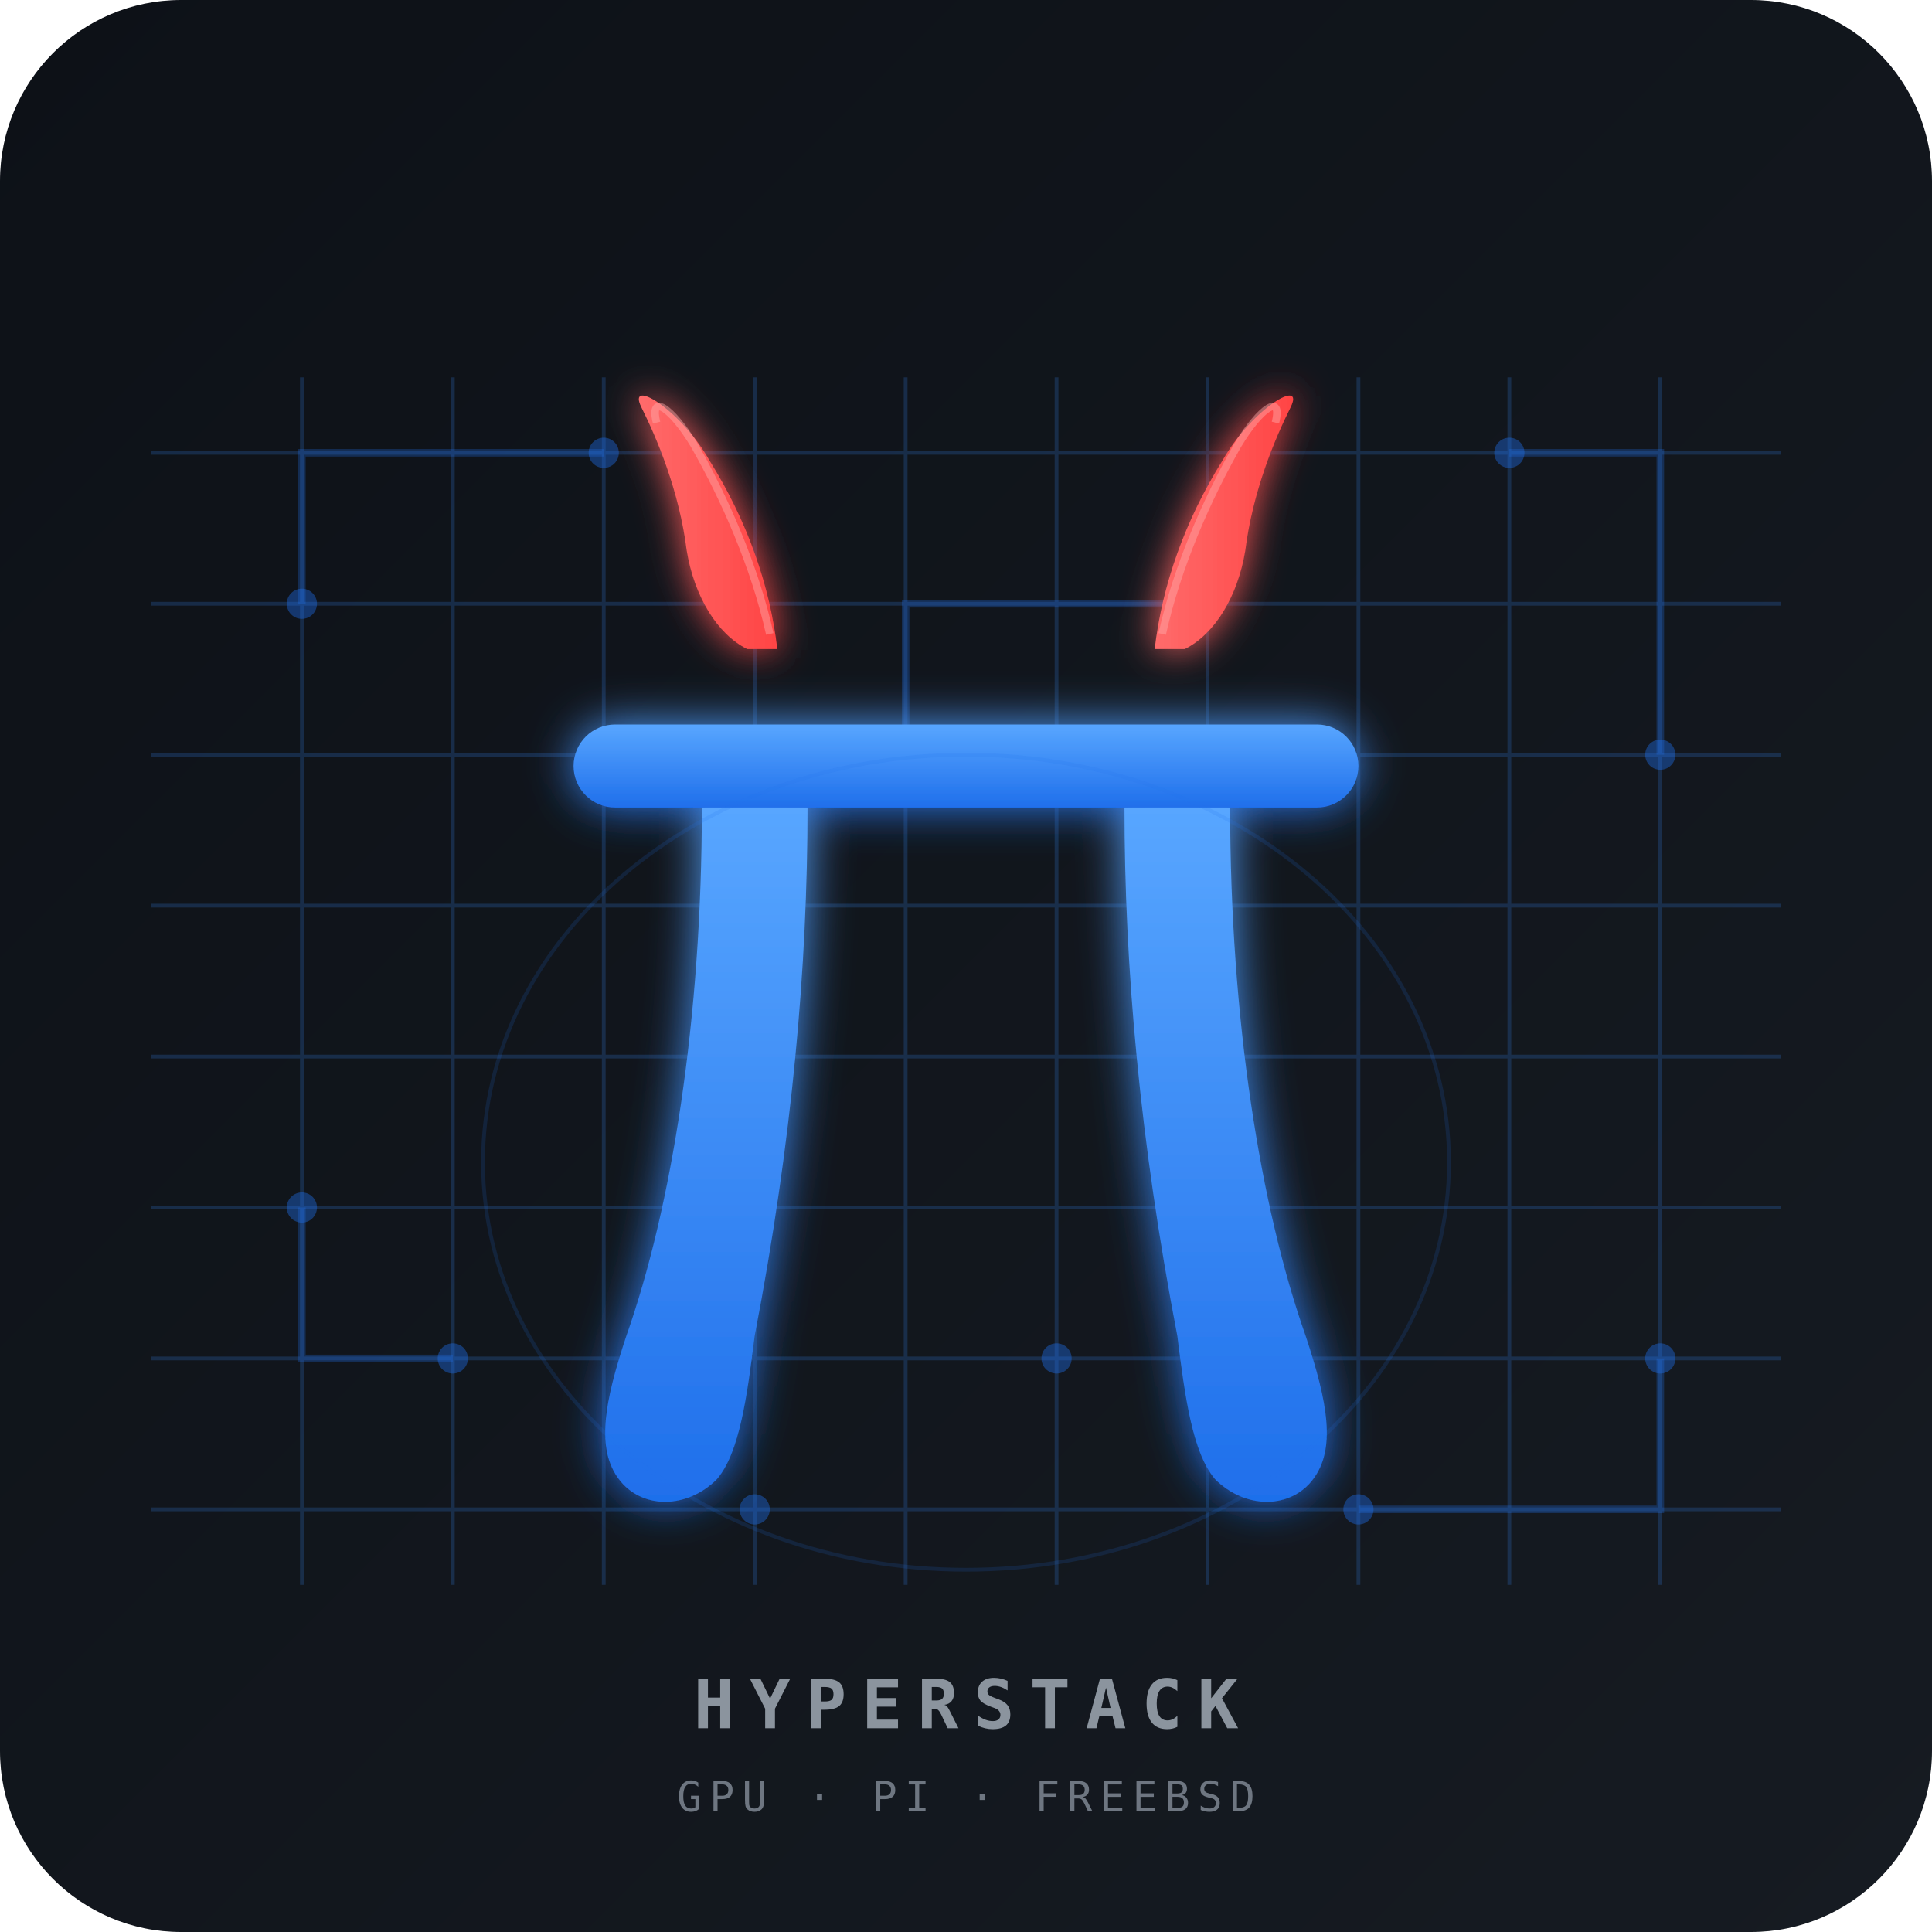
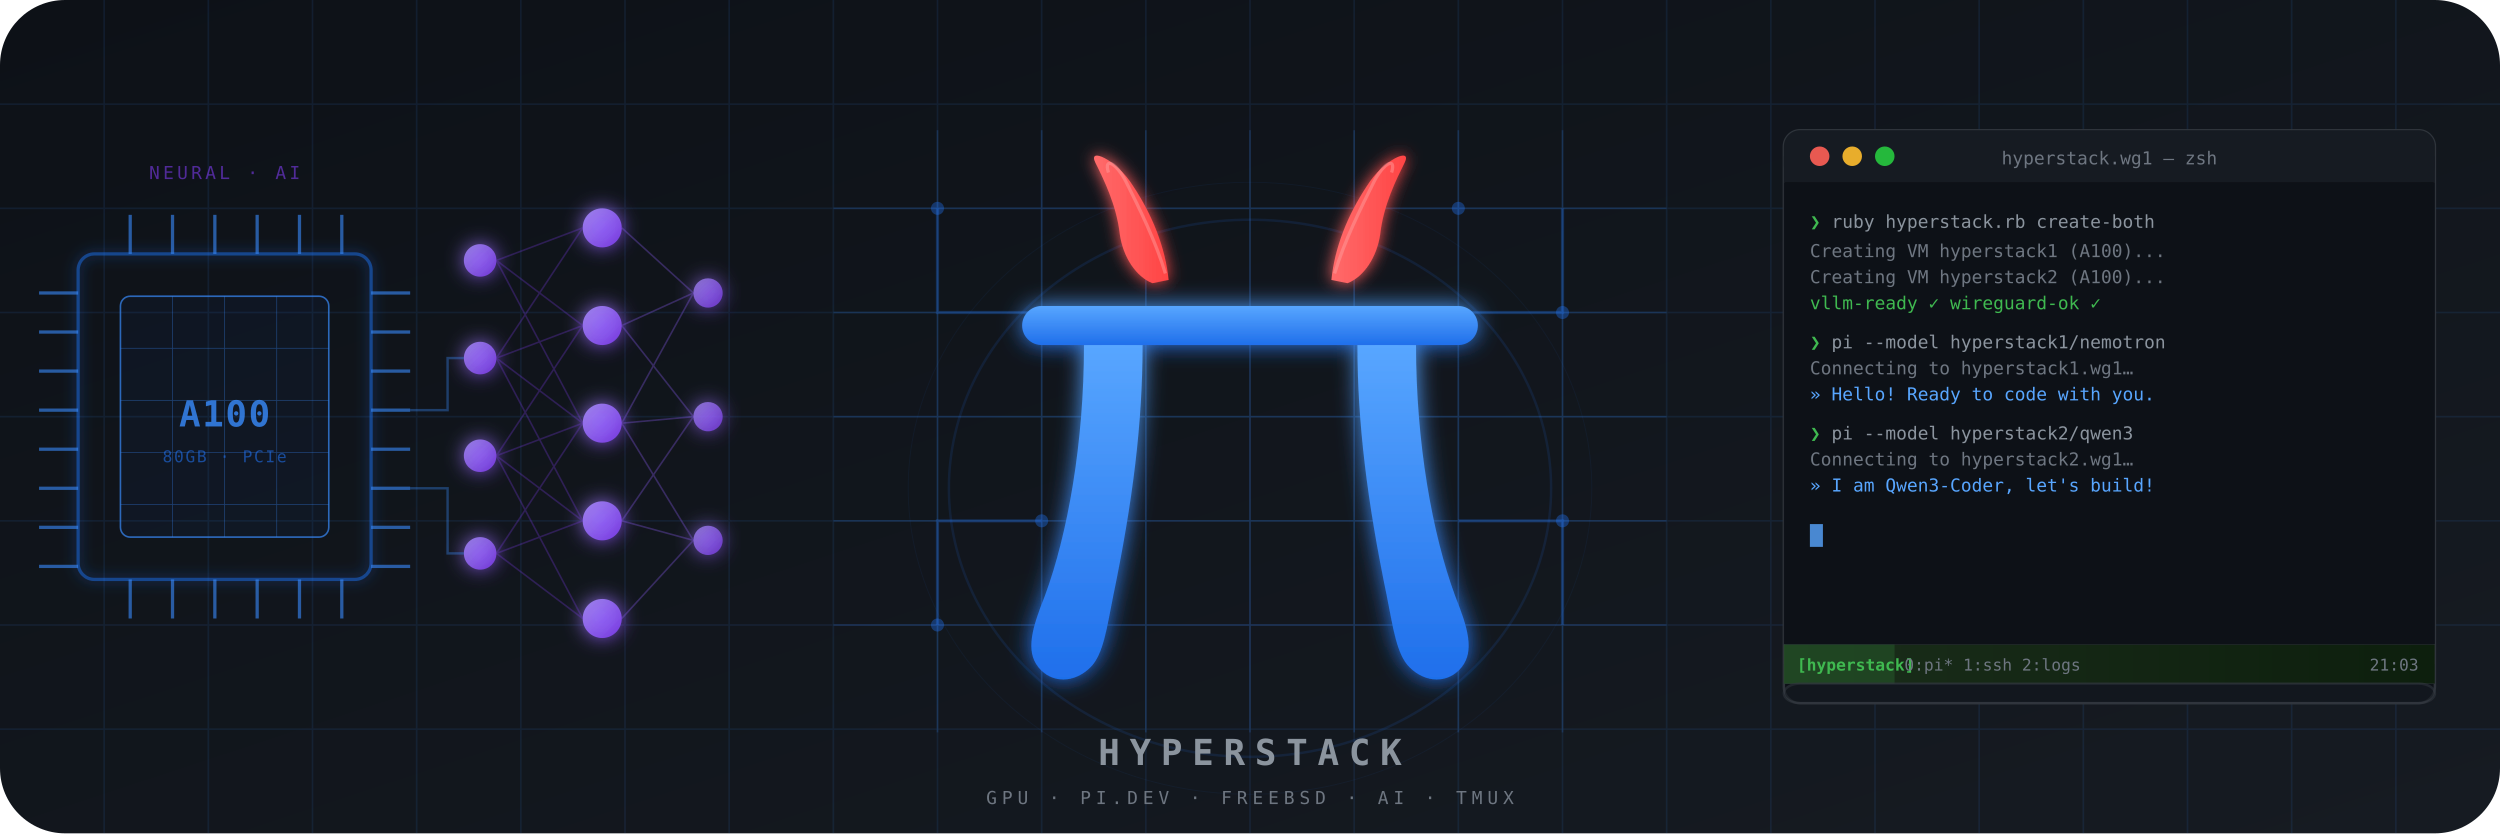
- <svg xmlns="http://www.w3.org/2000/svg" viewBox="0 0 512 512" width="512" height="512">
+ <svg xmlns="http://www.w3.org/2000/svg" viewBox="0 0 1536 512" width="1536" height="512">
  <defs>
    <linearGradient id="bg" x1="0%" y1="0%" x2="100%" y2="100%">
      <stop offset="0%" style="stop-color:#0d1117" />
      <stop offset="100%" style="stop-color:#161b22" />
    </linearGradient>
    <linearGradient id="gpuGrad" x1="0%" y1="0%" x2="100%" y2="100%">
      <stop offset="0%" style="stop-color:#1f6feb" />
      <stop offset="100%" style="stop-color:#388bfd" />
    </linearGradient>
    <linearGradient id="piGrad" x1="0%" y1="0%" x2="0%" y2="100%">
      <stop offset="0%" style="stop-color:#58a6ff" />
      <stop offset="100%" style="stop-color:#1f6feb" />
    </linearGradient>
    <linearGradient id="bsdGrad" x1="0%" y1="0%" x2="100%" y2="0%">
      <stop offset="0%" style="stop-color:#ff6b6b" />
      <stop offset="100%" style="stop-color:#ff4444" />
    </linearGradient>
-     <filter id="glow" x="-20%" y="-20%" width="140%" height="140%">
-       <feGaussianBlur in="SourceGraphic" stdDeviation="6" result="blur" />
+     <linearGradient id="aiGrad" x1="0%" y1="0%" x2="100%" y2="100%">
+       <stop offset="0%" style="stop-color:#a78bfa" />
+       <stop offset="100%" style="stop-color:#7c3aed" />
+     </linearGradient>
+     <linearGradient id="tmuxBar" x1="0%" y1="0%" x2="100%" y2="0%">
+       <stop offset="0%" style="stop-color:#1a2d1a" />
+       <stop offset="100%" style="stop-color:#0d1f0d" />
+     </linearGradient>
+     <filter id="glow" x="-25%" y="-25%" width="150%" height="150%">
+       <feGaussianBlur in="SourceGraphic" stdDeviation="7" result="blur" />
      <feMerge>
        <feMergeNode in="blur" />
        <feMergeNode in="SourceGraphic" />
      </feMerge>
    </filter>
    <filter id="hornGlow" x="-40%" y="-40%" width="180%" height="180%">
      <feGaussianBlur in="SourceGraphic" stdDeviation="5" result="blur" />
      <feMerge>
        <feMergeNode in="blur" />
        <feMergeNode in="SourceGraphic" />
      </feMerge>
    </filter>
+     <filter id="aiGlow" x="-60%" y="-60%" width="220%" height="220%">
+       <feGaussianBlur in="SourceGraphic" stdDeviation="6" result="blur" />
+       <feMerge>
+         <feMergeNode in="blur" />
+         <feMergeNode in="SourceGraphic" />
+       </feMerge>
+     </filter>
+     <filter id="chipGlow" x="-20%" y="-20%" width="140%" height="140%">
+       <feGaussianBlur in="SourceGraphic" stdDeviation="4" result="blur" />
+       <feMerge>
+         <feMergeNode in="blur" />
+         <feMergeNode in="SourceGraphic" />
+       </feMerge>
+     </filter>
  </defs>
-   <rect width="512" height="512" rx="48" fill="url(#bg)" />
-   <g opacity="0.20" stroke="#388bfd" stroke-width="1">
-     <line x1="40" y1="120" x2="472" y2="120" />
-     <line x1="40" y1="160" x2="472" y2="160" />
-     <line x1="40" y1="200" x2="472" y2="200" />
-     <line x1="40" y1="240" x2="472" y2="240" />
-     <line x1="40" y1="280" x2="472" y2="280" />
-     <line x1="40" y1="320" x2="472" y2="320" />
-     <line x1="40" y1="360" x2="472" y2="360" />
-     <line x1="40" y1="400" x2="472" y2="400" />
-     <line x1="80" y1="100" x2="80" y2="420" />
-     <line x1="120" y1="100" x2="120" y2="420" />
-     <line x1="160" y1="100" x2="160" y2="420" />
-     <line x1="200" y1="100" x2="200" y2="420" />
-     <line x1="240" y1="100" x2="240" y2="420" />
-     <line x1="280" y1="100" x2="280" y2="420" />
-     <line x1="320" y1="100" x2="320" y2="420" />
-     <line x1="360" y1="100" x2="360" y2="420" />
-     <line x1="400" y1="100" x2="400" y2="420" />
-     <line x1="440" y1="100" x2="440" y2="420" />
-   </g>
-   <g fill="#1f6feb" opacity="0.40">
-     <circle cx="80" cy="160" r="4" />
-     <circle cx="160" cy="120" r="4" />
-     <circle cx="240" cy="200" r="4" />
-     <circle cx="320" cy="160" r="4" />
-     <circle cx="400" cy="120" r="4" />
-     <circle cx="440" cy="200" r="4" />
-     <circle cx="120" cy="360" r="4" />
-     <circle cx="200" cy="400" r="4" />
-     <circle cx="280" cy="360" r="4" />
-     <circle cx="360" cy="400" r="4" />
-     <circle cx="440" cy="360" r="4" />
-     <circle cx="80" cy="320" r="4" />
-   </g>
-   <g stroke="#1f6feb" stroke-width="2" fill="none" opacity="0.28">
-     <polyline points="80,160 80,120 160,120" />
-     <polyline points="400,120 440,120 440,200" />
-     <polyline points="80,320 80,360 120,360" />
-     <polyline points="360,400 440,400 440,360" />
-     <polyline points="240,200 240,160 320,160" />
-   </g>
-   <path d="M 206 172              C 204 155 198 138 188 122              C 180 108 166 100 170 108              C 174 116 180 130 182 146              C 184 158 190 168 198 172 Z" fill="url(#bsdGrad)" filter="url(#hornGlow)" />
-   <path d="M 204 168 C 200 150 192 132 184 118 C 178 108 172 104 174 112" stroke="#ffaaaa" stroke-width="2" fill="none" opacity="0.45" />
-   <path d="M 306 172              C 308 155 314 138 324 122              C 332 108 346 100 342 108              C 338 116 332 130 330 146              C 328 158 322 168 314 172 Z" fill="url(#bsdGrad)" filter="url(#hornGlow)" />
-   <path d="M 308 168 C 312 150 320 132 328 118 C 334 108 340 104 338 112" stroke="#ffaaaa" stroke-width="2" fill="none" opacity="0.45" />
+   <rect width="1536" height="512" rx="40" fill="url(#bg)" />
+   <g opacity="0.10" stroke="#388bfd" stroke-width="1">
+     <line x1="0" y1="64" x2="1536" y2="64" />
+     <line x1="0" y1="128" x2="1536" y2="128" />
+     <line x1="0" y1="192" x2="1536" y2="192" />
+     <line x1="0" y1="256" x2="1536" y2="256" />
+     <line x1="0" y1="320" x2="1536" y2="320" />
+     <line x1="0" y1="384" x2="1536" y2="384" />
+     <line x1="0" y1="448" x2="1536" y2="448" />
+     <line x1="64" y1="0" x2="64" y2="512" />
+     <line x1="128" y1="0" x2="128" y2="512" />
+     <line x1="192" y1="0" x2="192" y2="512" />
+     <line x1="256" y1="0" x2="256" y2="512" />
+     <line x1="320" y1="0" x2="320" y2="512" />
+     <line x1="384" y1="0" x2="384" y2="512" />
+     <line x1="448" y1="0" x2="448" y2="512" />
+     <line x1="512" y1="0" x2="512" y2="512" />
+     <line x1="576" y1="0" x2="576" y2="512" />
+     <line x1="640" y1="0" x2="640" y2="512" />
+     <line x1="704" y1="0" x2="704" y2="512" />
+     <line x1="768" y1="0" x2="768" y2="512" />
+     <line x1="832" y1="0" x2="832" y2="512" />
+     <line x1="896" y1="0" x2="896" y2="512" />
+     <line x1="960" y1="0" x2="960" y2="512" />
+     <line x1="1024" y1="0" x2="1024" y2="512" />
+     <line x1="1088" y1="0" x2="1088" y2="512" />
+     <line x1="1152" y1="0" x2="1152" y2="512" />
+     <line x1="1216" y1="0" x2="1216" y2="512" />
+     <line x1="1280" y1="0" x2="1280" y2="512" />
+     <line x1="1344" y1="0" x2="1344" y2="512" />
+     <line x1="1408" y1="0" x2="1408" y2="512" />
+     <line x1="1472" y1="0" x2="1472" y2="512" />
+   </g>
+   <rect x="48" y="156" width="180" height="200" rx="10" fill="none" stroke="#1f6feb" stroke-width="2" opacity="0.55" filter="url(#chipGlow)" />
+   <rect x="74" y="182" width="128" height="148" rx="6" fill="#1f6feb" fill-opacity="0.06" stroke="#388bfd" stroke-width="1" opacity="0.7" />
+   <g stroke="#388bfd" stroke-width="0.5" opacity="0.35">
+     <line x1="74" y1="214" x2="202" y2="214" />
+     <line x1="74" y1="246" x2="202" y2="246" />
+     <line x1="74" y1="278" x2="202" y2="278" />
+     <line x1="74" y1="310" x2="202" y2="310" />
+     <line x1="106" y1="182" x2="106" y2="330" />
+     <line x1="138" y1="182" x2="138" y2="330" />
+     <line x1="170" y1="182" x2="170" y2="330" />
+   </g>
+   <g stroke="#388bfd" stroke-width="2" opacity="0.6">
+     <line x1="24" y1="180" x2="48" y2="180" />
+     <line x1="24" y1="204" x2="48" y2="204" />
+     <line x1="24" y1="228" x2="48" y2="228" />
+     <line x1="24" y1="252" x2="48" y2="252" />
+     <line x1="24" y1="276" x2="48" y2="276" />
+     <line x1="24" y1="300" x2="48" y2="300" />
+     <line x1="24" y1="324" x2="48" y2="324" />
+     <line x1="24" y1="348" x2="48" y2="348" />
+   </g>
+   <g stroke="#388bfd" stroke-width="2" opacity="0.6">
+     <line x1="228" y1="180" x2="252" y2="180" />
+     <line x1="228" y1="204" x2="252" y2="204" />
+     <line x1="228" y1="228" x2="252" y2="228" />
+     <line x1="228" y1="252" x2="252" y2="252" />
+     <line x1="228" y1="276" x2="252" y2="276" />
+     <line x1="228" y1="300" x2="252" y2="300" />
+     <line x1="228" y1="324" x2="252" y2="324" />
+     <line x1="228" y1="348" x2="252" y2="348" />
+   </g>
+   <g stroke="#388bfd" stroke-width="2" opacity="0.6">
+     <line x1="80" y1="132" x2="80" y2="156" />
+     <line x1="106" y1="132" x2="106" y2="156" />
+     <line x1="132" y1="132" x2="132" y2="156" />
+     <line x1="158" y1="132" x2="158" y2="156" />
+     <line x1="184" y1="132" x2="184" y2="156" />
+     <line x1="210" y1="132" x2="210" y2="156" />
+   </g>
+   <g stroke="#388bfd" stroke-width="2" opacity="0.6">
+     <line x1="80" y1="356" x2="80" y2="380" />
+     <line x1="106" y1="356" x2="106" y2="380" />
+     <line x1="132" y1="356" x2="132" y2="380" />
+     <line x1="158" y1="356" x2="158" y2="380" />
+     <line x1="184" y1="356" x2="184" y2="380" />
+     <line x1="210" y1="356" x2="210" y2="380" />
+   </g>
+   <text x="138" y="262" text-anchor="middle" font-family="'SF Mono','Fira Code','Consolas',monospace" font-size="22" font-weight="700" letter-spacing="1" fill="#388bfd" opacity="0.8">A100</text>
+   <text x="138" y="284" text-anchor="middle" font-family="'SF Mono','Fira Code','Consolas',monospace" font-size="10" font-weight="400" letter-spacing="1" fill="#1f6feb" opacity="0.6">80GB · PCIe</text>
+   <g filter="url(#aiGlow)">
+     <circle cx="295" cy="160" r="10" fill="url(#aiGrad)" opacity="0.85" />
+     <circle cx="295" cy="220" r="10" fill="url(#aiGrad)" opacity="0.85" />
+     <circle cx="295" cy="280" r="10" fill="url(#aiGrad)" opacity="0.85" />
+     <circle cx="295" cy="340" r="10" fill="url(#aiGrad)" opacity="0.85" />
+   </g>
+   <g filter="url(#aiGlow)">
+     <circle cx="370" cy="140" r="12" fill="url(#aiGrad)" opacity="0.90" />
+     <circle cx="370" cy="200" r="12" fill="url(#aiGrad)" opacity="0.90" />
+     <circle cx="370" cy="260" r="12" fill="url(#aiGrad)" opacity="0.90" />
+     <circle cx="370" cy="320" r="12" fill="url(#aiGrad)" opacity="0.90" />
+     <circle cx="370" cy="380" r="12" fill="url(#aiGrad)" opacity="0.90" />
+   </g>
+   <g filter="url(#aiGlow)">
+     <circle cx="435" cy="180" r="9" fill="url(#aiGrad)" opacity="0.75" />
+     <circle cx="435" cy="256" r="9" fill="url(#aiGrad)" opacity="0.75" />
+     <circle cx="435" cy="332" r="9" fill="url(#aiGrad)" opacity="0.75" />
+   </g>
+   <g stroke="#7c3aed" stroke-width="1" fill="none" opacity="0.28">
+     <line x1="305" y1="160" x2="358" y2="140" />
+     <line x1="305" y1="160" x2="358" y2="200" />
+     <line x1="305" y1="160" x2="358" y2="260" />
+     <line x1="305" y1="220" x2="358" y2="140" />
+     <line x1="305" y1="220" x2="358" y2="200" />
+     <line x1="305" y1="220" x2="358" y2="260" />
+     <line x1="305" y1="220" x2="358" y2="320" />
+     <line x1="305" y1="280" x2="358" y2="200" />
+     <line x1="305" y1="280" x2="358" y2="260" />
+     <line x1="305" y1="280" x2="358" y2="320" />
+     <line x1="305" y1="280" x2="358" y2="380" />
+     <line x1="305" y1="340" x2="358" y2="260" />
+     <line x1="305" y1="340" x2="358" y2="320" />
+     <line x1="305" y1="340" x2="358" y2="380" />
+   </g>
+   <g stroke="#8b5cf6" stroke-width="1" fill="none" opacity="0.32">
+     <line x1="382" y1="140" x2="426" y2="180" />
+     <line x1="382" y1="200" x2="426" y2="180" />
+     <line x1="382" y1="200" x2="426" y2="256" />
+     <line x1="382" y1="260" x2="426" y2="180" />
+     <line x1="382" y1="260" x2="426" y2="256" />
+     <line x1="382" y1="260" x2="426" y2="332" />
+     <line x1="382" y1="320" x2="426" y2="256" />
+     <line x1="382" y1="320" x2="426" y2="332" />
+     <line x1="382" y1="380" x2="426" y2="332" />
+   </g>
+   <g stroke="#388bfd" stroke-width="1.5" fill="none" opacity="0.35">
+     <polyline points="252,252 275,252 275,220 285,220" />
+     <polyline points="252,300 275,300 275,340 285,340" />
+   </g>
+   <text x="138" y="110" text-anchor="middle" font-family="'SF Mono','Fira Code','Consolas',monospace" font-size="11" font-weight="400" letter-spacing="2" fill="#7c3aed" opacity="0.6">NEURAL · AI</text>
+   <g opacity="0.18" stroke="#388bfd" stroke-width="1">
+     <line x1="512" y1="128" x2="1024" y2="128" />
+     <line x1="512" y1="192" x2="1024" y2="192" />
+     <line x1="512" y1="256" x2="1024" y2="256" />
+     <line x1="512" y1="320" x2="1024" y2="320" />
+     <line x1="512" y1="384" x2="1024" y2="384" />
+     <line x1="576" y1="80" x2="576" y2="450" />
+     <line x1="640" y1="80" x2="640" y2="450" />
+     <line x1="704" y1="80" x2="704" y2="450" />
+     <line x1="768" y1="80" x2="768" y2="450" />
+     <line x1="832" y1="80" x2="832" y2="450" />
+     <line x1="896" y1="80" x2="896" y2="450" />
+     <line x1="960" y1="80" x2="960" y2="450" />
+   </g>
+   <g fill="#1f6feb" opacity="0.38">
+     <circle cx="576" cy="128" r="4" />
+     <circle cx="640" cy="192" r="4" />
+     <circle cx="896" cy="128" r="4" />
+     <circle cx="960" cy="192" r="4" />
+     <circle cx="576" cy="384" r="4" />
+     <circle cx="640" cy="320" r="4" />
+     <circle cx="896" cy="384" r="4" />
+     <circle cx="960" cy="320" r="4" />
+   </g>
+   <g stroke="#1f6feb" stroke-width="2" fill="none" opacity="0.25">
+     <polyline points="576,128 576,192 640,192" />
+     <polyline points="960,128 960,192 896,192" />
+     <polyline points="576,384 576,320 640,320" />
+     <polyline points="960,384 960,320 896,320" />
+   </g>
+   <ellipse cx="768" cy="300" rx="185" ry="165" fill="none" stroke="#1f6feb" stroke-width="1.5" opacity="0.13" />
+   <ellipse cx="768" cy="300" rx="210" ry="188" fill="none" stroke="#1f6feb" stroke-width="0.5" opacity="0.07" />
+   <path d="M 718 172              C 716 152 708 132 696 114              C 686 98 668 90 673 100              C 678 110 686 126 688 144              C 690 158 698 170 708 174 Z" fill="url(#bsdGrad)" filter="url(#hornGlow)" />
+   <path d="M 716 168 C 710 148 700 128 692 112 C 686 100 678 96 681 106" stroke="#ffaaaa" stroke-width="2" fill="none" opacity="0.4" />
+   <path d="M 818 172              C 820 152 828 132 840 114              C 850 98 868 90 863 100              C 858 110 850 126 848 144              C 846 158 838 170 828 174 Z" fill="url(#bsdGrad)" filter="url(#hornGlow)" />
+   <path d="M 820 168 C 826 148 836 128 844 112 C 850 100 858 96 855 106" stroke="#ffaaaa" stroke-width="2" fill="none" opacity="0.4" />
  <g filter="url(#glow)">
-     <rect x="152" y="192" width="208" height="22" rx="11" fill="url(#piGrad)" />
-     <path d="M 186 214                C 186 270 178 320 166 354                C 160 372 158 384 164 392                C 170 400 182 400 190 392                C 196 385 198 370 200 354                C 210 302 214 256 214 214 Z" fill="url(#piGrad)" />
-     <path d="M 326 214                C 326 270 334 320 346 354                C 352 372 354 384 348 392                C 342 400 330 400 322 392                C 316 385 314 370 312 354                C 302 302 298 256 298 214 Z" fill="url(#piGrad)" />
-   </g>
-   <ellipse cx="256" cy="308" rx="128" ry="108" fill="none" stroke="#1f6feb" stroke-width="1" opacity="0.15" />
-   <text x="256" y="458" text-anchor="middle" font-family="'SF Mono','Fira Code','Consolas',monospace" font-size="18" font-weight="600" letter-spacing="4" fill="#8b949e">HYPERSTACK</text>
-   <text x="256" y="480" text-anchor="middle" font-family="'SF Mono','Fira Code','Consolas',monospace" font-size="11" font-weight="400" letter-spacing="2" fill="#6e7681">GPU · PI · FREEBSD</text>
+     <rect x="628" y="188" width="280" height="24" rx="12" fill="url(#piGrad)" />
+     <path d="M 666 212                C 666 272 656 328 642 366                C 634 386 630 400 638 410                C 646 420 660 420 670 410                C 678 402 680 386 684 366                C 696 308 702 260 702 212 Z" fill="url(#piGrad)" />
+     <path d="M 870 212                C 870 272 880 328 894 366                C 902 386 906 400 898 410                C 890 420 876 420 866 410                C 858 402 856 386 852 366                C 840 308 834 260 834 212 Z" fill="url(#piGrad)" />
+   </g>
+   <rect x="1096" y="80" width="400" height="352" rx="10" fill="#0d1117" stroke="#30363d" stroke-width="1.5" opacity="0.95" />
+   <rect x="1096" y="80" width="400" height="32" rx="10" fill="#161b22" />
+   <rect x="1096" y="96" width="400" height="16" fill="#161b22" />
+   <circle cx="1118" cy="96" r="6" fill="#ff5f56" opacity="0.9" />
+   <circle cx="1138" cy="96" r="6" fill="#ffbd2e" opacity="0.9" />
+   <circle cx="1158" cy="96" r="6" fill="#27c93f" opacity="0.9" />
+   <text x="1296" y="101" text-anchor="middle" font-family="'SF Mono','Fira Code','Consolas',monospace" font-size="11" fill="#6e7681">hyperstack.wg1 — zsh</text>
+   <rect x="1096" y="112" width="400" height="284" fill="#0d1117" opacity="0.95" />
+   <g font-family="'SF Mono','Fira Code','Consolas',monospace" font-size="11" fill="#c9d1d9">
+     <text x="1112" y="140">
+       <tspan fill="#3fb950">❯</tspan>
+       <tspan fill="#8b949e"> ruby hyperstack.rb create-both</tspan>
+     </text>
+     <text x="1112" y="158" fill="#6e7681">  Creating VM hyperstack1 (A100)...</text>
+     <text x="1112" y="174" fill="#6e7681">  Creating VM hyperstack2 (A100)...</text>
+     <text x="1112" y="190" fill="#3fb950">  vllm-ready ✓  wireguard-ok ✓</text>
+     <text x="1112" y="214">
+       <tspan fill="#3fb950">❯</tspan>
+       <tspan fill="#8b949e"> pi --model hyperstack1/nemotron</tspan>
+     </text>
+     <text x="1112" y="230" fill="#6e7681">  Connecting to hyperstack1.wg1…</text>
+     <text x="1112" y="246" fill="#58a6ff">  » Hello! Ready to code with you.</text>
+     <text x="1112" y="270">
+       <tspan fill="#3fb950">❯</tspan>
+       <tspan fill="#8b949e"> pi --model hyperstack2/qwen3</tspan>
+     </text>
+     <text x="1112" y="286" fill="#6e7681">  Connecting to hyperstack2.wg1…</text>
+     <text x="1112" y="302" fill="#58a6ff">  » I am Qwen3-Coder, let's build!</text>
+     <rect x="1112" y="322" width="8" height="14" fill="#58a6ff" opacity="0.8" />
+   </g>
+   <rect x="1096" y="396" width="400" height="24" rx="0" fill="url(#tmuxBar)" />
+   <rect x="1096" y="408" width="400" height="12" fill="url(#tmuxBar)" />
+   <rect x="1096" y="396" width="400" height="24" fill="none" stroke="#30363d" stroke-width="0.5" opacity="0.5" />
+   <rect x="1096" y="396" width="68" height="24" fill="#3fb950" opacity="0.18" />
+   <text x="1104" y="412" font-family="'SF Mono','Fira Code','Consolas',monospace" font-size="10" font-weight="600" fill="#3fb950">[hyperstack]</text>
+   <text x="1170" y="412" font-family="'SF Mono','Fira Code','Consolas',monospace" font-size="10" fill="#6e7681">0:pi*  1:ssh  2:logs</text>
+   <text x="1486" y="412" text-anchor="end" font-family="'SF Mono','Fira Code','Consolas',monospace" font-size="10" fill="#6e7681">21:03</text>
+   <rect x="1096" y="420" width="400" height="12" rx="10" fill="#161b22" stroke="#30363d" stroke-width="1.5" opacity="0.6" />
+   <text x="768" y="470" text-anchor="middle" font-family="'SF Mono','Fira Code','Consolas',monospace" font-size="22" font-weight="700" letter-spacing="6" fill="#8b949e">HYPERSTACK</text>
+   <text x="768" y="494" text-anchor="middle" font-family="'SF Mono','Fira Code','Consolas',monospace" font-size="11" font-weight="400" letter-spacing="3" fill="#6e7681">GPU · PI.DEV · FREEBSD · AI · TMUX</text>
</svg>
